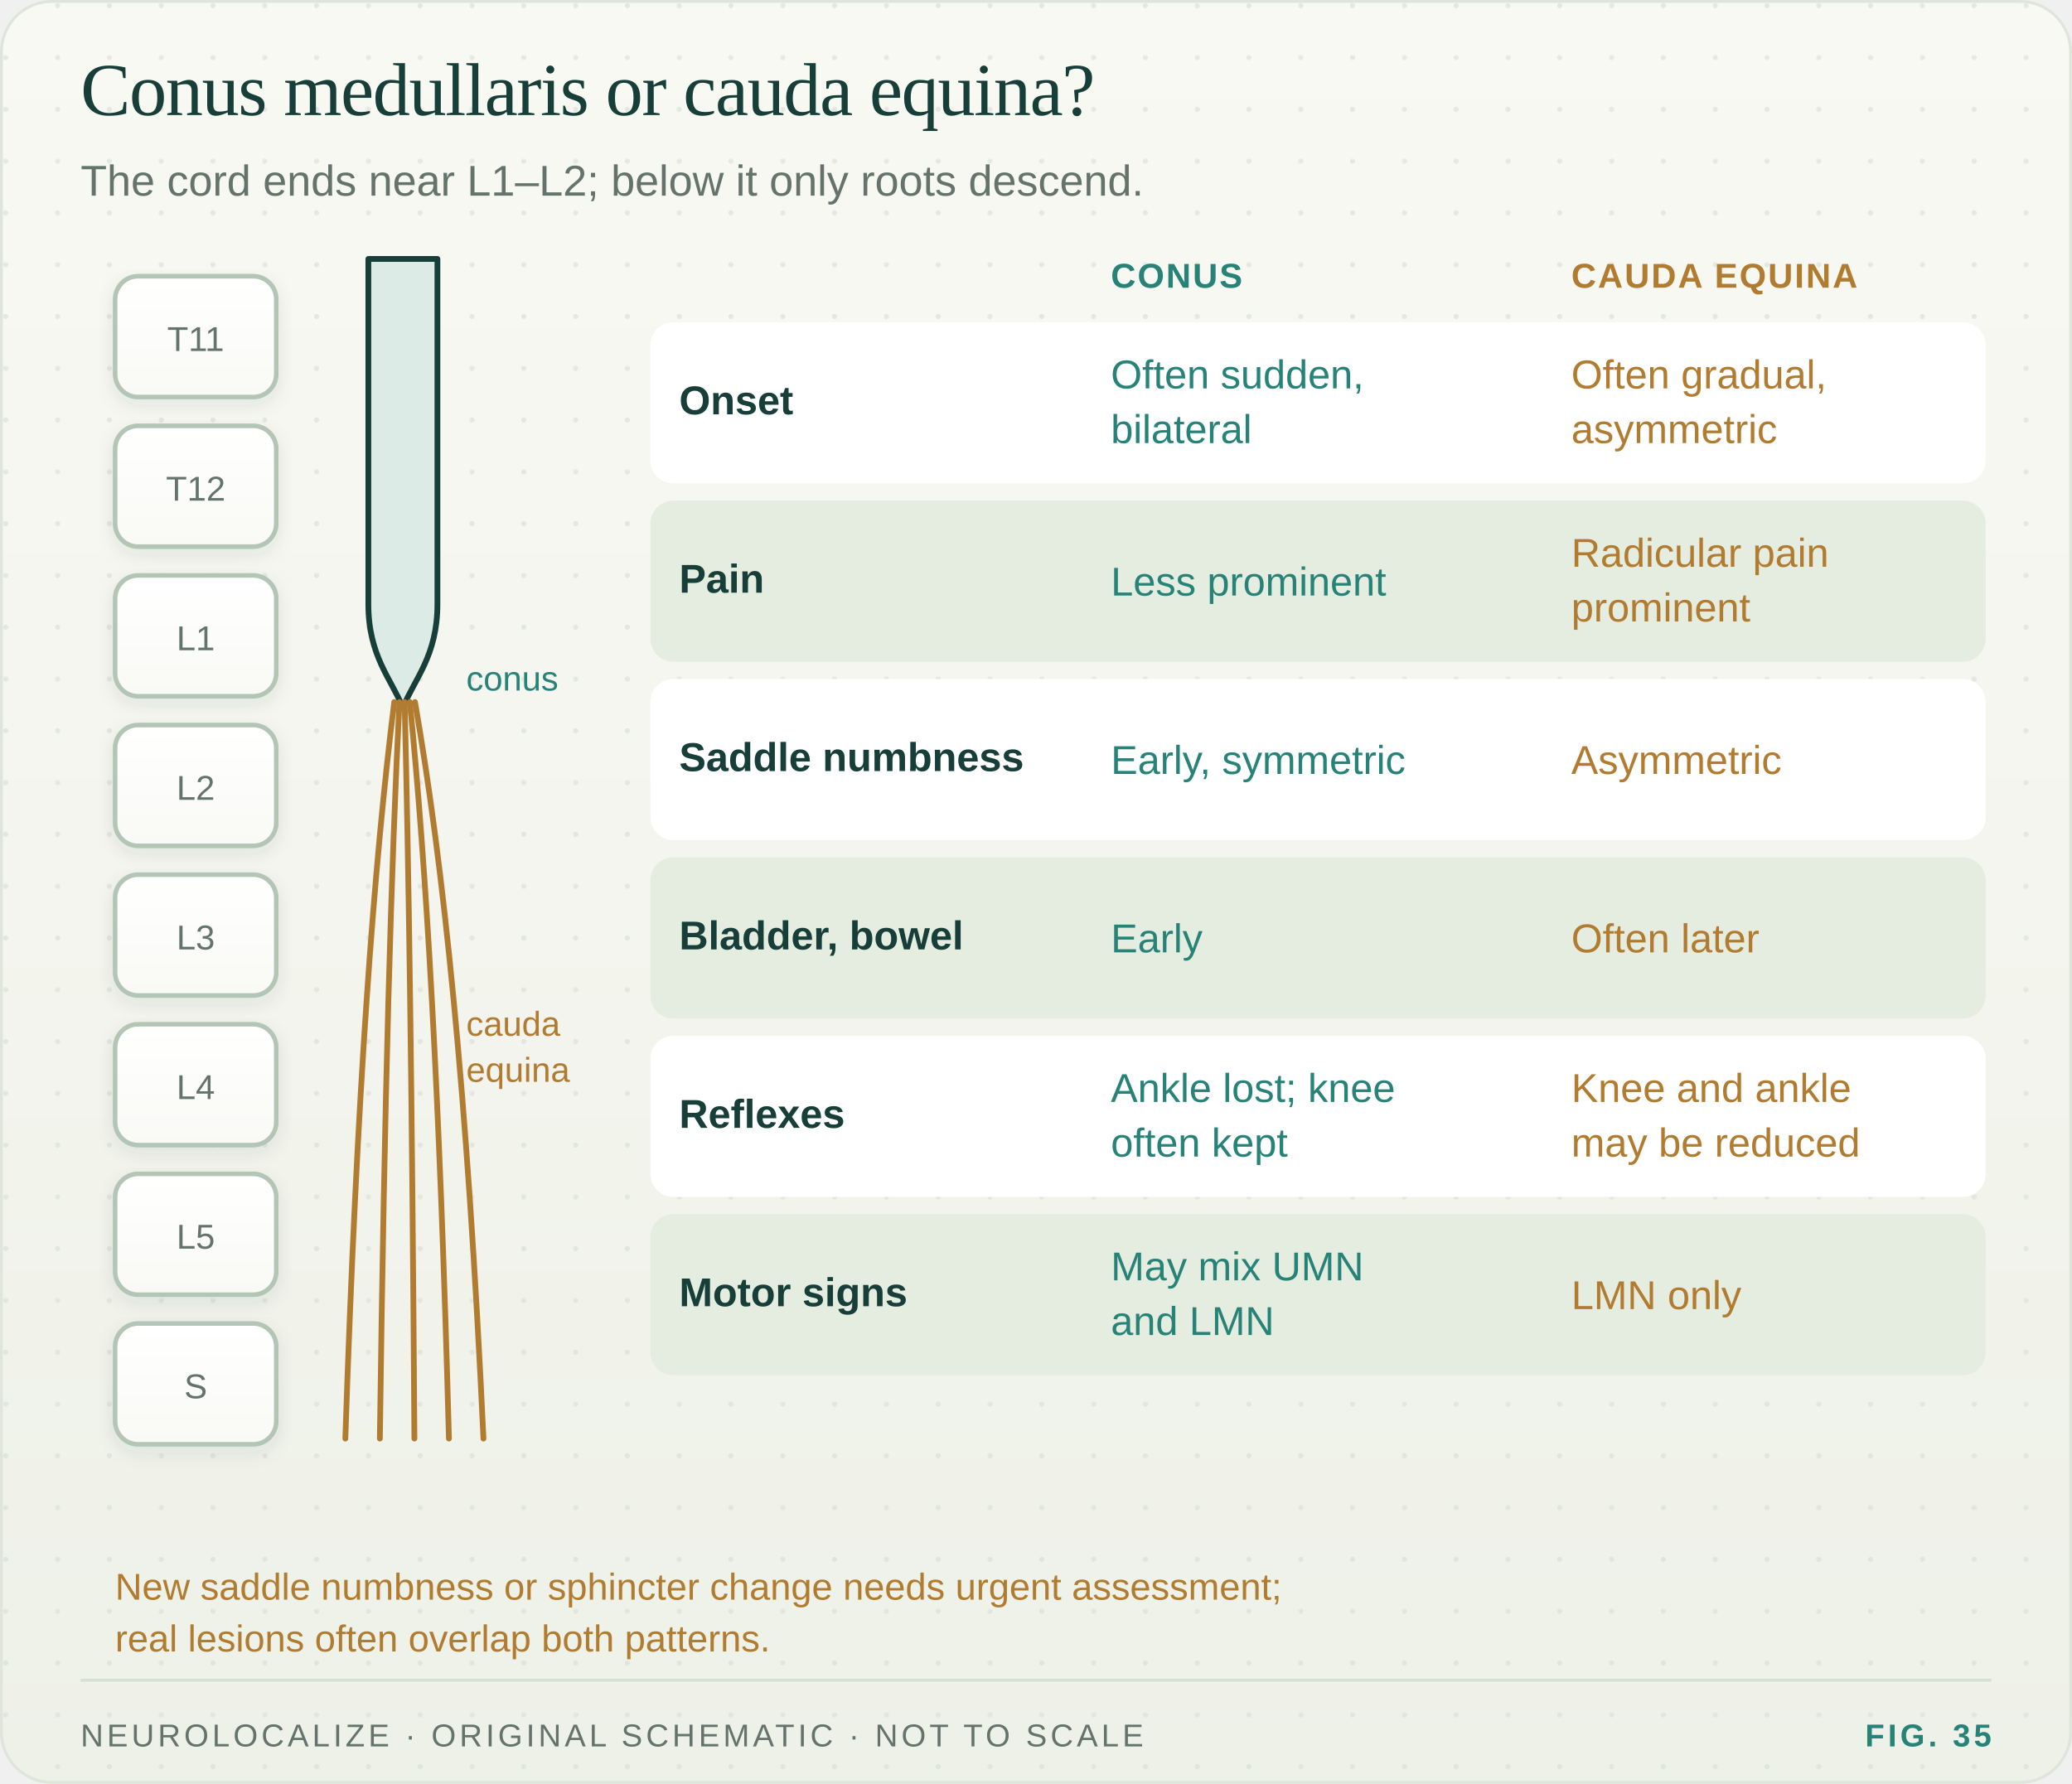
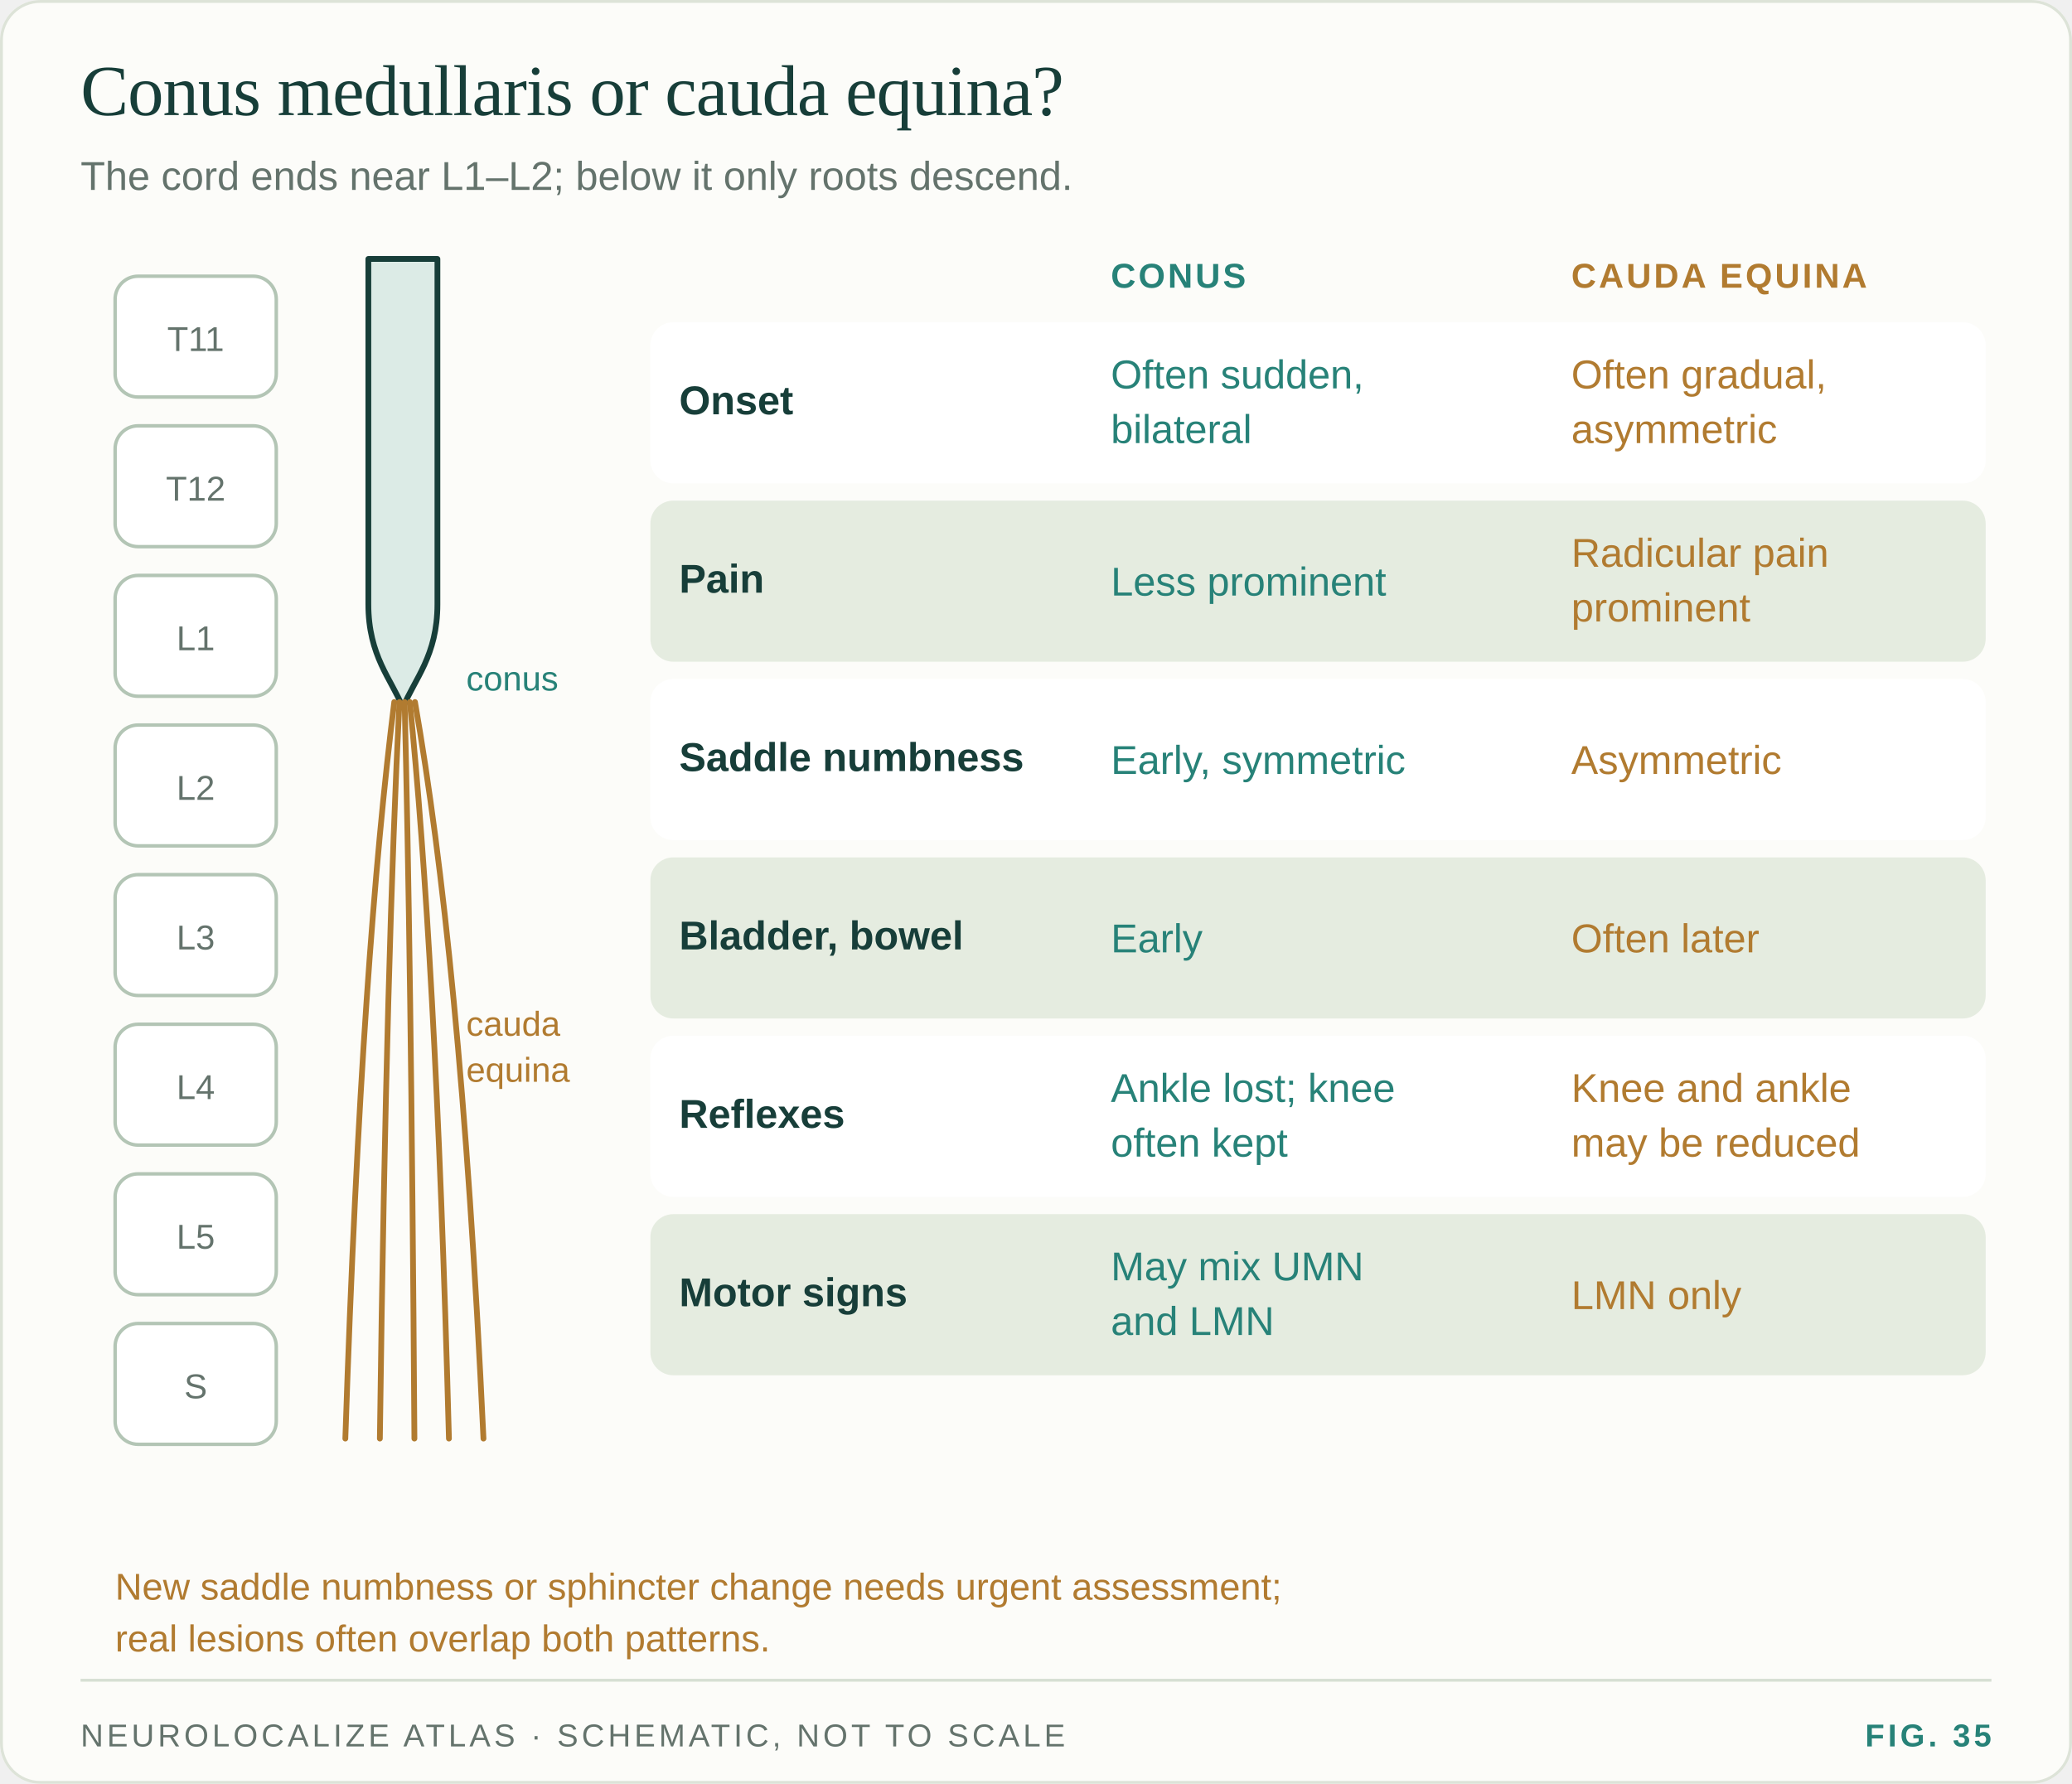
<svg xmlns="http://www.w3.org/2000/svg" width="720" height="620" viewBox="0 0 720 620" role="img">
  <defs>
    <linearGradient id="bg" x1="0" y1="0" x2="0" y2="1">
      <stop offset="0" stop-color="#f9f9f4" />
      <stop offset="1" stop-color="#eef1e8" />
    </linearGradient>
    <linearGradient id="card" x1="0" y1="0" x2="0" y2="1">
      <stop offset="0" stop-color="#ffffff" />
      <stop offset="1" stop-color="#f9faf6" />
    </linearGradient>
    <pattern id="dots" width="18" height="18" patternUnits="userSpaceOnUse">
      <circle cx="2" cy="2" r=".9" fill="#d3dbcf" />
    </pattern>
    <filter id="shadow" x="-10%" y="-10%" width="120%" height="130%">
      <feDropShadow dx="0" dy="2" stdDeviation="3" flood-color="#173e39" flood-opacity=".09" />
    </filter>
    <filter id="lift" x="-40%" y="-40%" width="180%" height="190%">
      <feDropShadow dx="0" dy="1.2" stdDeviation="1.4" flood-color="#173e39" flood-opacity=".22" />
    </filter>
  </defs>
-   <rect width="720" height="620" rx="18" fill="url(#bg)" />
-   <rect width="720" height="620" rx="18" fill="url(#dots)" opacity=".55" />
-   <rect x=".5" y=".5" width="719" height="619" rx="17.5" fill="none" stroke="#dfe5da" />
+   <rect width="720" height="620" rx="14" fill="#fcfcf9" />
+   <rect x=".5" y=".5" width="719" height="619" rx="13.5" fill="none" stroke="#dde3d8" />
  <g font-family="Arial,Helvetica,sans-serif">
-     <text x="28" y="40" font-size="26" fill="#173e39" font-family="Georgia,'Times New Roman',serif" letter-spacing="-.4">Conus medullaris or cauda equina?</text>
-     <text x="28" y="68" font-size="15" fill="#64736c" text-anchor="start">The cord ends near L1–L2; below it only roots descend.</text>
-     <rect x="40" y="96" width="56" height="42" rx="8" fill="url(#card)" stroke="#b3c5b5" stroke-width="1.6" filter="url(#shadow)" />
+     <text x="28" y="40" font-size="25" fill="#173e39" font-family="Georgia,'Times New Roman',serif" letter-spacing="-.3">Conus medullaris or cauda equina?</text>
+     <text x="28" y="66" font-size="14" fill="#64736c" text-anchor="start">The cord ends near L1–L2; below it only roots descend.</text>
+     <rect x="40" y="96" width="56" height="42" rx="8" fill="#ffffff" stroke="#b3c5b5" stroke-width="1.2" />
    <text x="68" y="122" font-size="12" fill="#64736c" text-anchor="middle">T11</text>
-     <rect x="40" y="148" width="56" height="42" rx="8" fill="url(#card)" stroke="#b3c5b5" stroke-width="1.6" filter="url(#shadow)" />
+     <rect x="40" y="148" width="56" height="42" rx="8" fill="#ffffff" stroke="#b3c5b5" stroke-width="1.2" />
    <text x="68" y="174" font-size="12" fill="#64736c" text-anchor="middle">T12</text>
-     <rect x="40" y="200" width="56" height="42" rx="8" fill="url(#card)" stroke="#b3c5b5" stroke-width="1.6" filter="url(#shadow)" />
+     <rect x="40" y="200" width="56" height="42" rx="8" fill="#ffffff" stroke="#b3c5b5" stroke-width="1.2" />
    <text x="68" y="226" font-size="12" fill="#64736c" text-anchor="middle">L1</text>
-     <rect x="40" y="252" width="56" height="42" rx="8" fill="url(#card)" stroke="#b3c5b5" stroke-width="1.6" filter="url(#shadow)" />
+     <rect x="40" y="252" width="56" height="42" rx="8" fill="#ffffff" stroke="#b3c5b5" stroke-width="1.2" />
    <text x="68" y="278" font-size="12" fill="#64736c" text-anchor="middle">L2</text>
-     <rect x="40" y="304" width="56" height="42" rx="8" fill="url(#card)" stroke="#b3c5b5" stroke-width="1.6" filter="url(#shadow)" />
+     <rect x="40" y="304" width="56" height="42" rx="8" fill="#ffffff" stroke="#b3c5b5" stroke-width="1.2" />
    <text x="68" y="330" font-size="12" fill="#64736c" text-anchor="middle">L3</text>
-     <rect x="40" y="356" width="56" height="42" rx="8" fill="url(#card)" stroke="#b3c5b5" stroke-width="1.6" filter="url(#shadow)" />
+     <rect x="40" y="356" width="56" height="42" rx="8" fill="#ffffff" stroke="#b3c5b5" stroke-width="1.2" />
    <text x="68" y="382" font-size="12" fill="#64736c" text-anchor="middle">L4</text>
-     <rect x="40" y="408" width="56" height="42" rx="8" fill="url(#card)" stroke="#b3c5b5" stroke-width="1.6" filter="url(#shadow)" />
+     <rect x="40" y="408" width="56" height="42" rx="8" fill="#ffffff" stroke="#b3c5b5" stroke-width="1.2" />
    <text x="68" y="434" font-size="12" fill="#64736c" text-anchor="middle">L5</text>
-     <rect x="40" y="460" width="56" height="42" rx="8" fill="url(#card)" stroke="#b3c5b5" stroke-width="1.6" filter="url(#shadow)" />
+     <rect x="40" y="460" width="56" height="42" rx="8" fill="#ffffff" stroke="#b3c5b5" stroke-width="1.2" />
    <text x="68" y="486" font-size="12" fill="#64736c" text-anchor="middle">S</text>
    <path d="M128 90L128 210C128 228 136 236 140 246C144 236 152 228 152 210L152 90Z" fill="#dcebe6" stroke="#173e39" stroke-width="2" stroke-linecap="round" stroke-linejoin="round" />
    <path d="M137.0 244C130 300 124.0 380 120 500" fill="none" stroke="#b17b30" stroke-width="2" stroke-linecap="round" stroke-linejoin="round" />
    <path d="M138.8 244C136 300 133.6 380 132 500" fill="none" stroke="#b17b30" stroke-width="2" stroke-linecap="round" stroke-linejoin="round" />
    <path d="M140.6 244C142 300 143.2 380 144 500" fill="none" stroke="#b17b30" stroke-width="2" stroke-linecap="round" stroke-linejoin="round" />
    <path d="M142.4 244C148 300 152.8 380 156 500" fill="none" stroke="#b17b30" stroke-width="2" stroke-linecap="round" stroke-linejoin="round" />
    <path d="M144.2 244C154 300 162.4 380 168 500" fill="none" stroke="#b17b30" stroke-width="2" stroke-linecap="round" stroke-linejoin="round" />
    <text x="162" y="240" font-size="12" fill="#278278" text-anchor="start">conus</text>
    <text x="162" y="360" font-size="12" fill="#b17b30" text-anchor="start">cauda</text>
    <text x="162" y="376" font-size="12" fill="#b17b30" text-anchor="start">equina</text>
-     <text x="386" y="100" font-size="12" fill="#278278" text-anchor="start" font-weight="700" letter-spacing=".6">CONUS</text>
-     <text x="546" y="100" font-size="12" fill="#b17b30" text-anchor="start" font-weight="700" letter-spacing=".6">CAUDA EQUINA</text>
+     <text x="386" y="100" font-size="12" fill="#278278" text-anchor="start" font-weight="700" letter-spacing=".9">CONUS</text>
+     <text x="546" y="100" font-size="12" fill="#b17b30" text-anchor="start" font-weight="700" letter-spacing=".9">CAUDA EQUINA</text>
    <rect x="226" y="112" width="464" height="56" rx="8" fill="#ffffff" />
    <text x="236" y="144" font-size="14" fill="#173e39" text-anchor="start" font-weight="700">Onset</text>
    <text x="386" y="135" font-size="14" fill="#278278" text-anchor="start">Often sudden,</text>
    <text x="386" y="154" font-size="14" fill="#278278" text-anchor="start">bilateral</text>
    <text x="546" y="135" font-size="14" fill="#b17b30" text-anchor="start">Often gradual,</text>
    <text x="546" y="154" font-size="14" fill="#b17b30" text-anchor="start">asymmetric</text>
    <rect x="226" y="174" width="464" height="56" rx="8" fill="#e5ece0" />
    <text x="236" y="206" font-size="14" fill="#173e39" text-anchor="start" font-weight="700">Pain</text>
    <text x="386" y="207" font-size="14" fill="#278278" text-anchor="start">Less prominent</text>
    <text x="546" y="197" font-size="14" fill="#b17b30" text-anchor="start">Radicular pain</text>
    <text x="546" y="216" font-size="14" fill="#b17b30" text-anchor="start">prominent</text>
    <rect x="226" y="236" width="464" height="56" rx="8" fill="#ffffff" />
    <text x="236" y="268" font-size="14" fill="#173e39" text-anchor="start" font-weight="700">Saddle numbness</text>
    <text x="386" y="269" font-size="14" fill="#278278" text-anchor="start">Early, symmetric</text>
    <text x="546" y="269" font-size="14" fill="#b17b30" text-anchor="start">Asymmetric</text>
    <rect x="226" y="298" width="464" height="56" rx="8" fill="#e5ece0" />
    <text x="236" y="330" font-size="14" fill="#173e39" text-anchor="start" font-weight="700">Bladder, bowel</text>
    <text x="386" y="331" font-size="14" fill="#278278" text-anchor="start">Early</text>
    <text x="546" y="331" font-size="14" fill="#b17b30" text-anchor="start">Often later</text>
    <rect x="226" y="360" width="464" height="56" rx="8" fill="#ffffff" />
    <text x="236" y="392" font-size="14" fill="#173e39" text-anchor="start" font-weight="700">Reflexes</text>
    <text x="386" y="383" font-size="14" fill="#278278" text-anchor="start">Ankle lost; knee</text>
    <text x="386" y="402" font-size="14" fill="#278278" text-anchor="start">often kept</text>
    <text x="546" y="383" font-size="14" fill="#b17b30" text-anchor="start">Knee and ankle</text>
    <text x="546" y="402" font-size="14" fill="#b17b30" text-anchor="start">may be reduced</text>
    <rect x="226" y="422" width="464" height="56" rx="8" fill="#e5ece0" />
    <text x="236" y="454" font-size="14" fill="#173e39" text-anchor="start" font-weight="700">Motor signs</text>
    <text x="386" y="445" font-size="14" fill="#278278" text-anchor="start">May mix UMN</text>
    <text x="386" y="464" font-size="14" fill="#278278" text-anchor="start">and LMN</text>
    <text x="546" y="455" font-size="14" fill="#b17b30" text-anchor="start">LMN only</text>
    <text x="40" y="556" font-size="13" fill="#b17b30" text-anchor="start">New saddle numbness or sphincter change needs urgent assessment;</text>
    <text x="40" y="574" font-size="13" fill="#b17b30" text-anchor="start">real lesions often overlap both patterns.</text>
    <path d="M28 584L692 584" fill="none" stroke="#d6dfd3" stroke-width="1" />
-     <text x="28" y="607" font-size="11" fill="#64736c" letter-spacing="1.2">NEUROLOCALIZE  ·  ORIGINAL SCHEMATIC  ·  NOT TO SCALE</text>
+     <text x="28" y="607" font-size="11" fill="#64736c" letter-spacing="1.2">NEUROLOCALIZE ATLAS  ·  SCHEMATIC, NOT TO SCALE</text>
    <text x="692" y="607" font-size="11" fill="#278278" text-anchor="end" letter-spacing="1.2" font-weight="700">FIG. 35</text>
  </g>
</svg>
